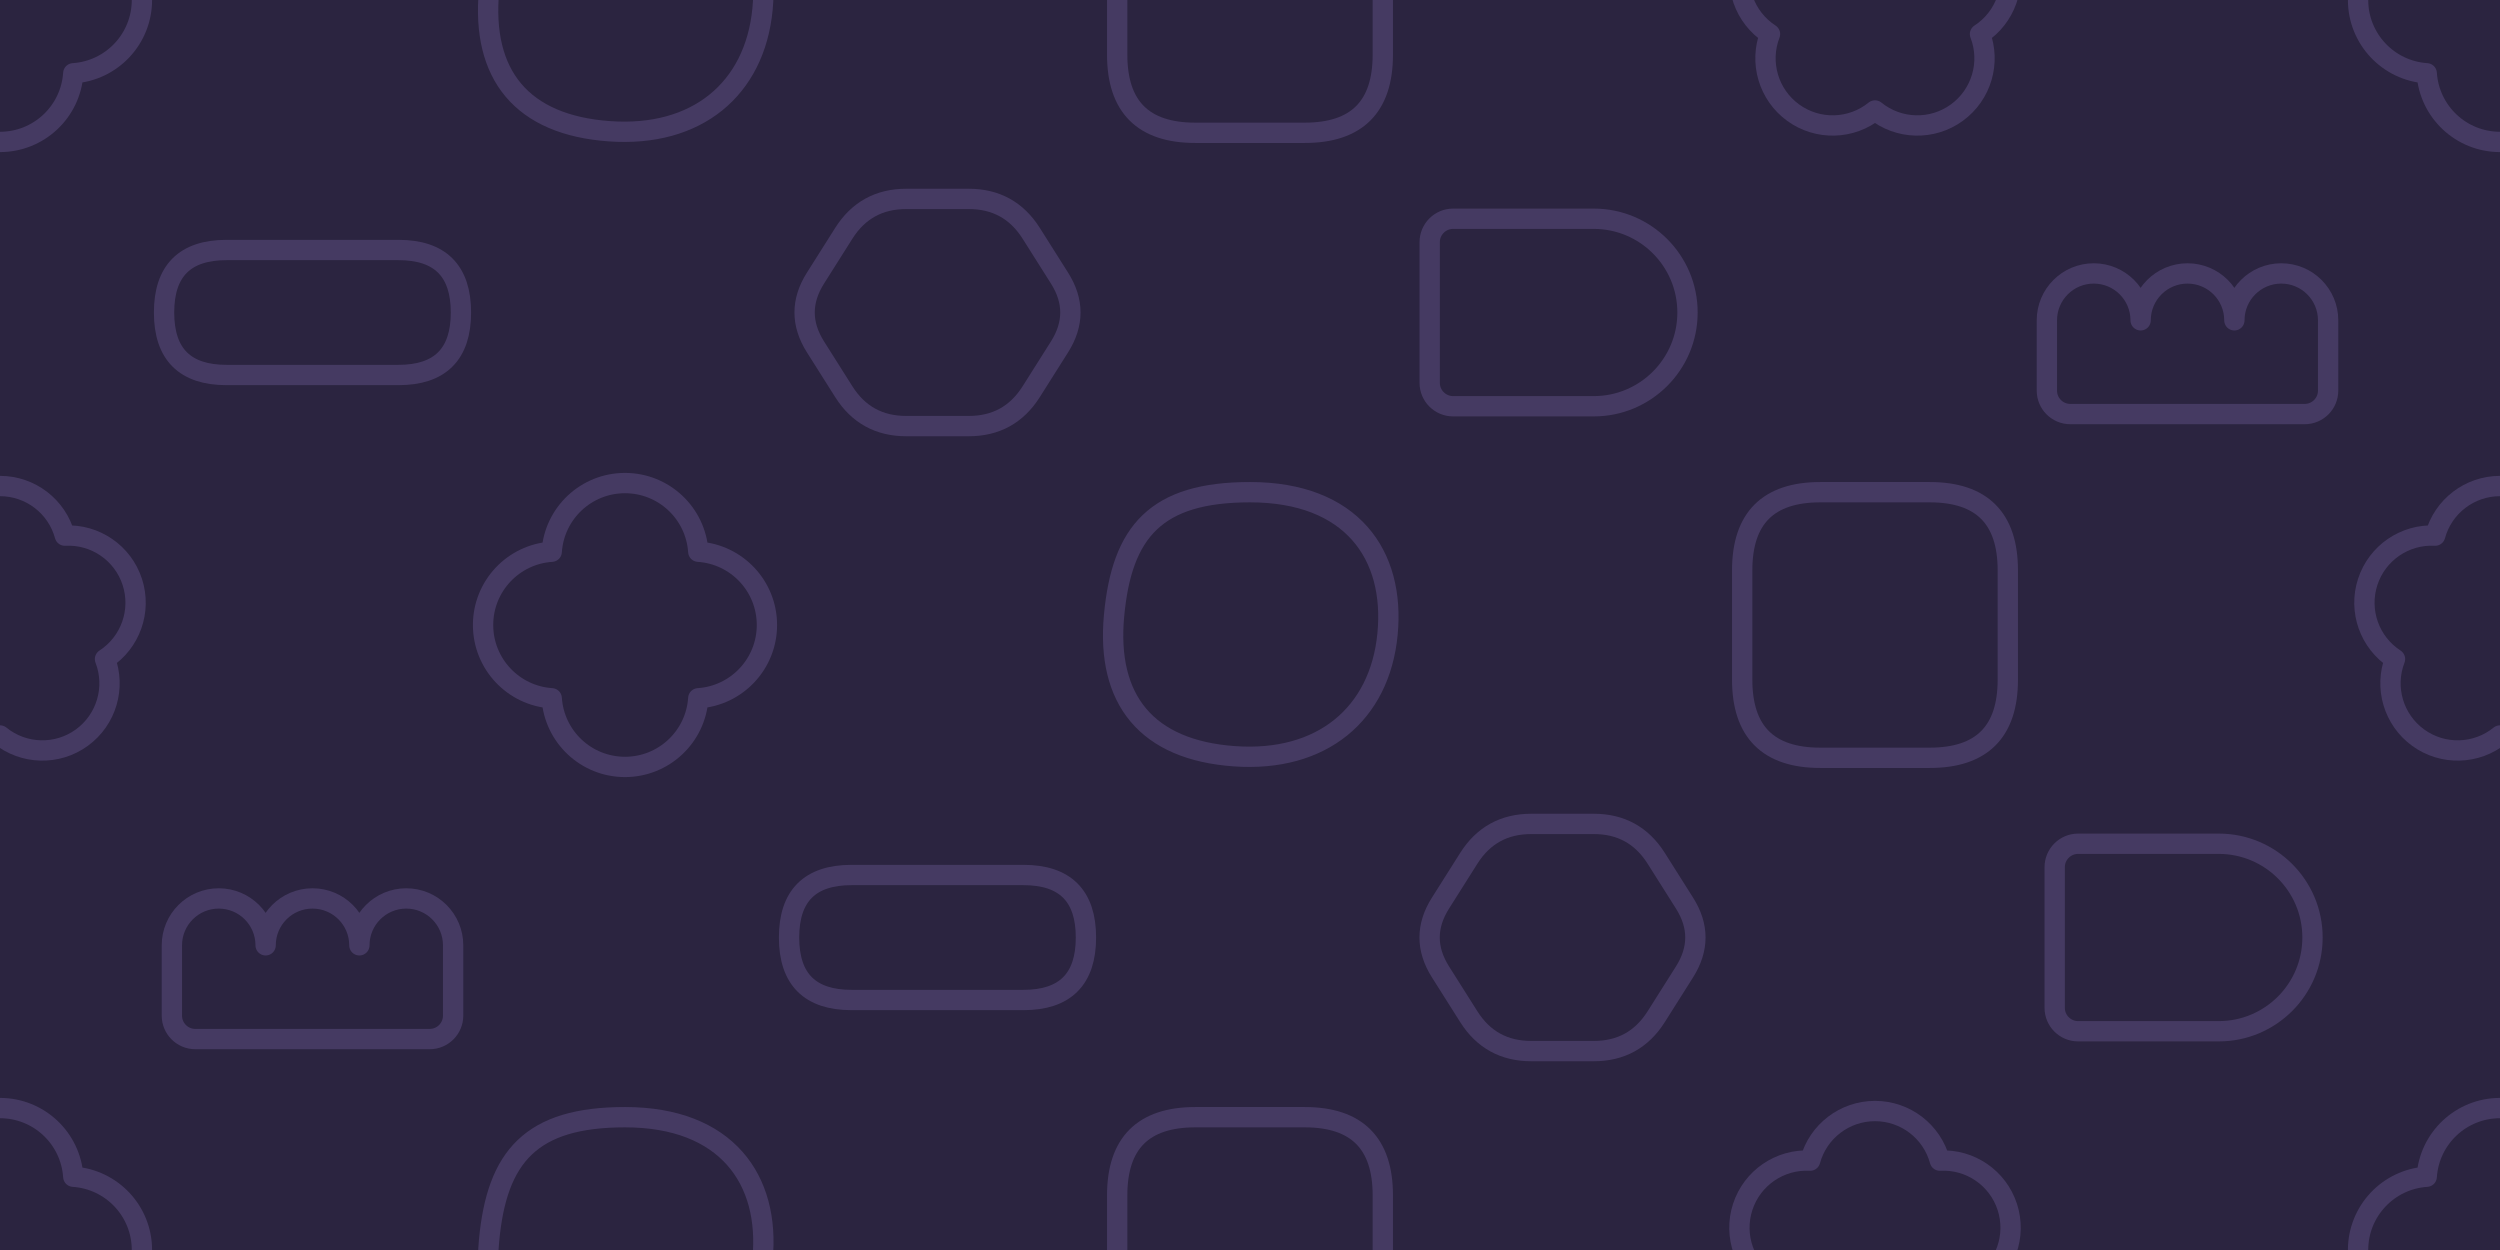
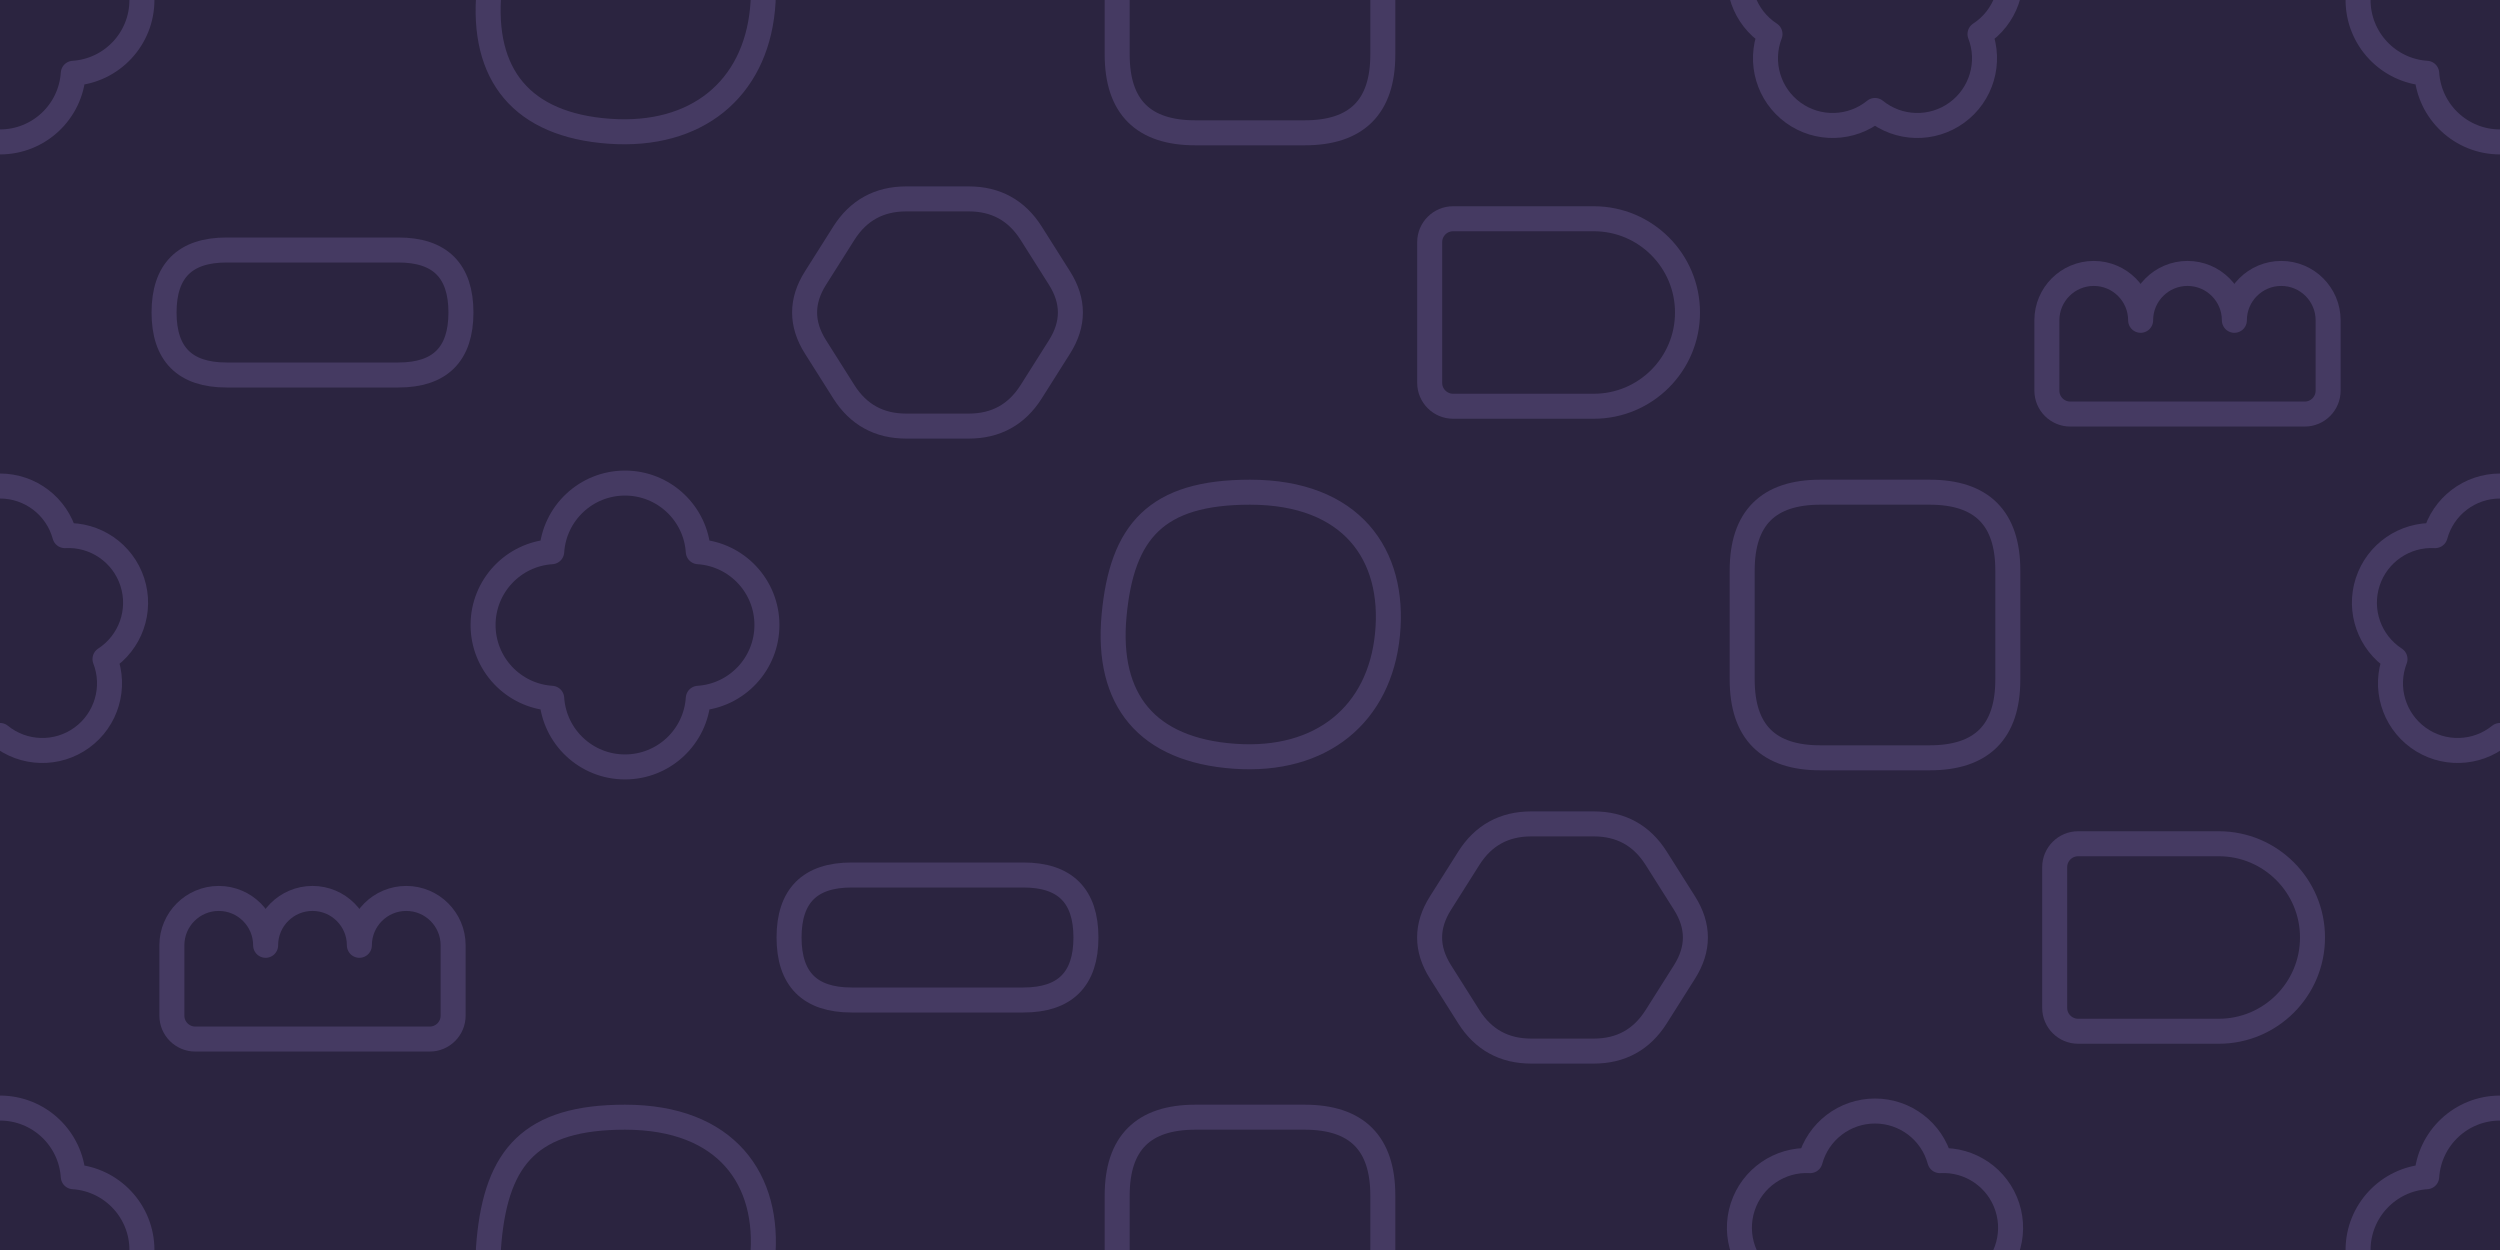
<svg xmlns="http://www.w3.org/2000/svg" width="336" height="168" viewBox="0 0 336 168">
  <rect width="336" height="168" fill="#2B2440" />
  <g transform="translate(0 0) scale(2.1) translate(-12 -12)">
-     <path d="M7.31 7.31A4.7 4.7 0 0 1 16.69 7.31A4.7 4.7 0 0 1 16.69 16.69A4.7 4.7 0 0 1 7.31 16.69A4.7 4.7 0 0 1 7.31 7.31Z" fill="none" stroke="#453A62" stroke-width="1.3" stroke-linejoin="round" />
+     <path d="M7.31 7.31A4.7 4.7 0 0 1 16.69 7.31A4.7 4.7 0 0 1 16.69 16.69A4.7 4.7 0 0 1 7.31 16.69A4.7 4.7 0 0 1 7.31 7.31Z" fill="none" stroke="#453A62" stroke-width="1.6" stroke-linejoin="round" />
  </g>
  <g transform="translate(0 168) scale(2.1) translate(-12 -12)">
-     <path d="M7.31 7.31A4.7 4.7 0 0 1 16.69 7.31A4.7 4.7 0 0 1 16.69 16.69A4.7 4.7 0 0 1 7.31 16.69A4.7 4.7 0 0 1 7.31 7.31Z" fill="none" stroke="#453A62" stroke-width="1.3" stroke-linejoin="round" />
+     <path d="M7.31 7.31A4.7 4.7 0 0 1 16.69 7.31A4.7 4.7 0 0 1 16.69 16.69A4.7 4.7 0 0 1 7.31 16.69A4.7 4.7 0 0 1 7.31 7.31Z" fill="none" stroke="#453A62" stroke-width="1.6" stroke-linejoin="round" />
  </g>
  <g transform="translate(336 0) scale(2.1) translate(-12 -12)">
-     <path d="M7.31 7.31A4.7 4.7 0 0 1 16.69 7.31A4.7 4.7 0 0 1 16.69 16.69A4.7 4.7 0 0 1 7.31 16.69A4.7 4.7 0 0 1 7.31 7.31Z" fill="none" stroke="#453A62" stroke-width="1.3" stroke-linejoin="round" />
+     <path d="M7.31 7.31A4.7 4.7 0 0 1 16.69 7.31A4.7 4.7 0 0 1 16.69 16.69A4.7 4.7 0 0 1 7.31 16.69A4.7 4.7 0 0 1 7.31 7.31Z" fill="none" stroke="#453A62" stroke-width="1.6" stroke-linejoin="round" />
  </g>
  <g transform="translate(336 168) scale(2.1) translate(-12 -12)">
-     <path d="M7.31 7.31A4.7 4.7 0 0 1 16.69 7.31A4.7 4.7 0 0 1 16.69 16.69A4.7 4.7 0 0 1 7.31 16.69A4.7 4.7 0 0 1 7.31 7.31Z" fill="none" stroke="#453A62" stroke-width="1.3" stroke-linejoin="round" />
+     <path d="M7.31 7.31A4.7 4.7 0 0 1 16.69 7.31A4.7 4.7 0 0 1 16.69 16.69A4.7 4.7 0 0 1 7.31 16.69A4.7 4.7 0 0 1 7.31 7.31Z" fill="none" stroke="#453A62" stroke-width="1.6" stroke-linejoin="round" />
  </g>
  <g transform="translate(42 42) scale(2.1) translate(-12 -12)">
-     <path d="M6.5 8H17.5Q21.5 8 21.5 12V12Q21.5 16 17.5 16H6.5Q2.5 16 2.5 12V12Q2.5 8 6.5 8Z" fill="none" stroke="#453A62" stroke-width="1.3" stroke-linejoin="round" />
+     <path d="M6.5 8H17.5Q21.5 8 21.5 12V12Q21.5 16 17.5 16H6.5Q2.5 16 2.5 12V12Q2.5 8 6.5 8Z" fill="none" stroke="#453A62" stroke-width="1.6" stroke-linejoin="round" />
  </g>
  <g transform="translate(84 0) scale(2.1) translate(-12 -12)">
-     <path d="M12 3.5C18.5 3.5 21.3 7.5 20.8 12.6S16.6 20.8 11 20.4S2.8 16.8 3.3 11.4S6 3.5 12 3.5Z" fill="none" stroke="#453A62" stroke-width="1.3" stroke-linejoin="round" />
+     <path d="M12 3.5C18.5 3.5 21.3 7.5 20.8 12.6S16.6 20.8 11 20.4S2.8 16.8 3.3 11.4S6 3.5 12 3.5Z" fill="none" stroke="#453A62" stroke-width="1.6" stroke-linejoin="round" />
  </g>
  <g transform="translate(84 168) scale(2.1) translate(-12 -12)">
-     <path d="M12 3.5C18.5 3.5 21.3 7.5 20.8 12.6S16.6 20.8 11 20.4S2.8 16.8 3.3 11.4S6 3.5 12 3.5Z" fill="none" stroke="#453A62" stroke-width="1.3" stroke-linejoin="round" />
+     <path d="M12 3.5C18.5 3.5 21.3 7.5 20.8 12.6S16.6 20.8 11 20.4S2.8 16.8 3.3 11.4S6 3.5 12 3.5Z" fill="none" stroke="#453A62" stroke-width="1.6" stroke-linejoin="round" />
  </g>
  <g transform="translate(126 42) scale(2.1) translate(-12 -12)">
-     <path d="M17.99 6.92L19.81 9.80Q21.20 12.00 19.81 14.20L17.99 17.08Q16.60 19.27 14.00 19.27L10.00 19.27Q7.40 19.27 6.01 17.08L4.19 14.20Q2.80 12.00 4.19 9.80L6.01 6.92Q7.40 4.73 10.00 4.73L14.00 4.73Q16.60 4.73 17.99 6.92Z" fill="none" stroke="#453A62" stroke-width="1.3" stroke-linejoin="round" />
+     <path d="M17.99 6.92L19.81 9.80Q21.20 12.00 19.81 14.20L17.99 17.08Q16.60 19.27 14.00 19.27L10.00 19.27Q7.40 19.27 6.01 17.08L4.19 14.20Q2.80 12.00 4.19 9.80L6.01 6.92Q7.40 4.73 10.00 4.73L14.00 4.73Q16.60 4.73 17.99 6.92Z" fill="none" stroke="#453A62" stroke-width="1.6" stroke-linejoin="round" />
  </g>
  <g transform="translate(168 0) scale(2.1) translate(-12 -12)">
-     <path d="M8.5 3.5H15.5Q20.5 3.5 20.5 8.5V15.5Q20.5 20.5 15.5 20.5H8.5Q3.5 20.5 3.5 15.5V8.5Q3.5 3.5 8.5 3.5Z" fill="none" stroke="#453A62" stroke-width="1.3" stroke-linejoin="round" />
+     <path d="M8.5 3.5H15.5Q20.5 3.5 20.5 8.5V15.5Q20.5 20.5 15.5 20.5H8.5Q3.5 20.5 3.5 15.5V8.5Q3.5 3.5 8.5 3.5Z" fill="none" stroke="#453A62" stroke-width="1.6" stroke-linejoin="round" />
  </g>
  <g transform="translate(168 168) scale(2.1) translate(-12 -12)">
-     <path d="M8.5 3.5H15.5Q20.5 3.5 20.5 8.5V15.5Q20.5 20.5 15.5 20.5H8.5Q3.5 20.5 3.5 15.5V8.5Q3.5 3.5 8.5 3.5Z" fill="none" stroke="#453A62" stroke-width="1.3" stroke-linejoin="round" />
+     <path d="M8.5 3.5H15.5Q20.5 3.5 20.5 8.5V15.5Q20.5 20.5 15.5 20.5H8.5Q3.5 20.5 3.5 15.5V8.5Q3.5 3.5 8.5 3.5Z" fill="none" stroke="#453A62" stroke-width="1.6" stroke-linejoin="round" />
  </g>
  <g transform="translate(210 42) scale(2.1) translate(-12 -12)">
-     <path d="M5 6H14a6 6 0 0 1 0 12H5a1.5 1.5 0 0 1-1.5-1.5V7.5A1.5 1.5 0 0 1 5 6Z" fill="none" stroke="#453A62" stroke-width="1.3" stroke-linejoin="round" />
+     <path d="M5 6H14a6 6 0 0 1 0 12H5a1.5 1.5 0 0 1-1.5-1.5V7.5A1.5 1.5 0 0 1 5 6Z" fill="none" stroke="#453A62" stroke-width="1.6" stroke-linejoin="round" />
  </g>
  <g transform="translate(252 0) scale(2.1) translate(-12 -12)">
-     <path d="M7.85 6.28A4.3 4.3 0 0 1 16.15 6.28A4.3 4.3 0 0 1 18.72 14.18A4.3 4.3 0 0 1 12.00 19.07A4.3 4.3 0 0 1 5.28 14.18A4.3 4.3 0 0 1 7.85 6.28Z" fill="none" stroke="#453A62" stroke-width="1.3" stroke-linejoin="round" />
+     <path d="M7.85 6.28A4.3 4.3 0 0 1 16.15 6.28A4.3 4.3 0 0 1 18.72 14.18A4.3 4.3 0 0 1 12.00 19.07A4.3 4.3 0 0 1 5.28 14.18A4.3 4.3 0 0 1 7.85 6.28Z" fill="none" stroke="#453A62" stroke-width="1.6" stroke-linejoin="round" />
  </g>
  <g transform="translate(252 168) scale(2.1) translate(-12 -12)">
-     <path d="M7.85 6.28A4.3 4.3 0 0 1 16.15 6.28A4.3 4.3 0 0 1 18.72 14.18A4.3 4.3 0 0 1 12.00 19.07A4.3 4.3 0 0 1 5.28 14.18A4.3 4.3 0 0 1 7.85 6.28Z" fill="none" stroke="#453A62" stroke-width="1.3" stroke-linejoin="round" />
+     <path d="M7.85 6.28A4.3 4.3 0 0 1 16.15 6.28A4.3 4.3 0 0 1 18.72 14.18A4.3 4.3 0 0 1 12.00 19.07A4.3 4.3 0 0 1 5.28 14.18A4.3 4.3 0 0 1 7.85 6.28Z" fill="none" stroke="#453A62" stroke-width="1.6" stroke-linejoin="round" />
  </g>
  <g transform="translate(294 42) scale(2.1) translate(-12 -12)">
-     <path d="M4.5 18.5a1.5 1.5 0 0 1-1.5-1.5V12.5a3 3 0 0 1 6 0a3 3 0 0 1 6 0a3 3 0 0 1 6 0V17a1.5 1.5 0 0 1-1.5 1.5Z" fill="none" stroke="#453A62" stroke-width="1.3" stroke-linejoin="round" />
+     <path d="M4.5 18.5a1.5 1.5 0 0 1-1.5-1.5V12.5a3 3 0 0 1 6 0a3 3 0 0 1 6 0a3 3 0 0 1 6 0V17a1.5 1.5 0 0 1-1.5 1.5Z" fill="none" stroke="#453A62" stroke-width="1.6" stroke-linejoin="round" />
  </g>
  <g transform="translate(0 84) scale(2.1) translate(-12 -12)">
-     <path d="M7.85 6.28A4.3 4.3 0 0 1 16.15 6.28A4.3 4.3 0 0 1 18.72 14.18A4.3 4.3 0 0 1 12.00 19.07A4.3 4.3 0 0 1 5.28 14.18A4.3 4.3 0 0 1 7.85 6.28Z" fill="none" stroke="#453A62" stroke-width="1.3" stroke-linejoin="round" />
+     <path d="M7.85 6.28A4.3 4.3 0 0 1 16.15 6.28A4.3 4.3 0 0 1 18.72 14.18A4.3 4.3 0 0 1 12.00 19.07A4.3 4.3 0 0 1 5.28 14.18A4.3 4.3 0 0 1 7.85 6.28Z" fill="none" stroke="#453A62" stroke-width="1.6" stroke-linejoin="round" />
  </g>
  <g transform="translate(336 84) scale(2.1) translate(-12 -12)">
-     <path d="M7.85 6.28A4.3 4.3 0 0 1 16.15 6.28A4.3 4.3 0 0 1 18.72 14.18A4.3 4.3 0 0 1 12.00 19.07A4.3 4.3 0 0 1 5.28 14.18A4.3 4.3 0 0 1 7.85 6.28Z" fill="none" stroke="#453A62" stroke-width="1.3" stroke-linejoin="round" />
+     <path d="M7.85 6.28A4.3 4.3 0 0 1 16.15 6.28A4.3 4.3 0 0 1 18.72 14.18A4.3 4.3 0 0 1 12.00 19.07A4.3 4.3 0 0 1 5.28 14.18A4.3 4.3 0 0 1 7.85 6.28Z" fill="none" stroke="#453A62" stroke-width="1.6" stroke-linejoin="round" />
  </g>
  <g transform="translate(42 126) scale(2.1) translate(-12 -12)">
-     <path d="M4.5 18.5a1.5 1.5 0 0 1-1.5-1.5V12.5a3 3 0 0 1 6 0a3 3 0 0 1 6 0a3 3 0 0 1 6 0V17a1.5 1.5 0 0 1-1.5 1.5Z" fill="none" stroke="#453A62" stroke-width="1.3" stroke-linejoin="round" />
+     <path d="M4.5 18.5a1.5 1.5 0 0 1-1.5-1.5V12.5a3 3 0 0 1 6 0a3 3 0 0 1 6 0a3 3 0 0 1 6 0V17a1.5 1.5 0 0 1-1.5 1.5Z" fill="none" stroke="#453A62" stroke-width="1.6" stroke-linejoin="round" />
  </g>
  <g transform="translate(84 84) scale(2.1) translate(-12 -12)">
-     <path d="M7.31 7.31A4.7 4.7 0 0 1 16.69 7.31A4.7 4.7 0 0 1 16.69 16.69A4.7 4.7 0 0 1 7.31 16.69A4.7 4.7 0 0 1 7.31 7.31Z" fill="none" stroke="#453A62" stroke-width="1.3" stroke-linejoin="round" />
+     <path d="M7.31 7.31A4.7 4.7 0 0 1 16.69 7.31A4.7 4.7 0 0 1 16.69 16.69A4.7 4.7 0 0 1 7.31 16.69A4.7 4.7 0 0 1 7.31 7.31Z" fill="none" stroke="#453A62" stroke-width="1.6" stroke-linejoin="round" />
  </g>
  <g transform="translate(126 126) scale(2.1) translate(-12 -12)">
-     <path d="M6.5 8H17.5Q21.5 8 21.5 12V12Q21.5 16 17.5 16H6.5Q2.5 16 2.5 12V12Q2.5 8 6.5 8Z" fill="none" stroke="#453A62" stroke-width="1.3" stroke-linejoin="round" />
+     <path d="M6.5 8H17.5Q21.5 8 21.5 12V12Q21.5 16 17.5 16H6.5Q2.5 16 2.5 12V12Q2.5 8 6.5 8Z" fill="none" stroke="#453A62" stroke-width="1.6" stroke-linejoin="round" />
  </g>
  <g transform="translate(168 84) scale(2.1) translate(-12 -12)">
-     <path d="M12 3.5C18.5 3.5 21.3 7.5 20.8 12.6S16.6 20.8 11 20.4S2.8 16.8 3.3 11.4S6 3.5 12 3.5Z" fill="none" stroke="#453A62" stroke-width="1.3" stroke-linejoin="round" />
+     <path d="M12 3.5C18.5 3.5 21.3 7.5 20.8 12.6S16.6 20.8 11 20.4S2.8 16.8 3.3 11.4S6 3.5 12 3.5Z" fill="none" stroke="#453A62" stroke-width="1.6" stroke-linejoin="round" />
  </g>
  <g transform="translate(210 126) scale(2.1) translate(-12 -12)">
-     <path d="M17.99 6.92L19.81 9.80Q21.20 12.00 19.81 14.20L17.99 17.08Q16.60 19.27 14.00 19.27L10.00 19.27Q7.40 19.27 6.01 17.08L4.19 14.20Q2.80 12.00 4.19 9.80L6.01 6.92Q7.40 4.73 10.00 4.73L14.00 4.73Q16.60 4.73 17.99 6.92Z" fill="none" stroke="#453A62" stroke-width="1.3" stroke-linejoin="round" />
+     <path d="M17.99 6.92L19.81 9.80Q21.20 12.00 19.81 14.20L17.99 17.08Q16.60 19.27 14.00 19.27L10.00 19.27Q7.40 19.27 6.01 17.08L4.19 14.20Q2.80 12.00 4.19 9.80L6.01 6.92Q7.40 4.73 10.00 4.73L14.00 4.73Q16.60 4.73 17.99 6.92Z" fill="none" stroke="#453A62" stroke-width="1.6" stroke-linejoin="round" />
  </g>
  <g transform="translate(252 84) scale(2.1) translate(-12 -12)">
-     <path d="M8.5 3.5H15.5Q20.5 3.5 20.5 8.5V15.5Q20.5 20.5 15.5 20.5H8.5Q3.5 20.5 3.5 15.5V8.5Q3.5 3.5 8.5 3.5Z" fill="none" stroke="#453A62" stroke-width="1.3" stroke-linejoin="round" />
+     <path d="M8.5 3.5H15.5Q20.5 3.5 20.5 8.5V15.5Q20.5 20.5 15.5 20.5H8.5Q3.5 20.5 3.5 15.5V8.5Q3.5 3.5 8.5 3.5Z" fill="none" stroke="#453A62" stroke-width="1.6" stroke-linejoin="round" />
  </g>
  <g transform="translate(294 126) scale(2.1) translate(-12 -12)">
-     <path d="M5 6H14a6 6 0 0 1 0 12H5a1.5 1.5 0 0 1-1.5-1.5V7.5A1.5 1.5 0 0 1 5 6Z" fill="none" stroke="#453A62" stroke-width="1.3" stroke-linejoin="round" />
+     <path d="M5 6H14a6 6 0 0 1 0 12H5a1.5 1.5 0 0 1-1.5-1.5V7.5A1.5 1.5 0 0 1 5 6Z" fill="none" stroke="#453A62" stroke-width="1.6" stroke-linejoin="round" />
  </g>
</svg>
